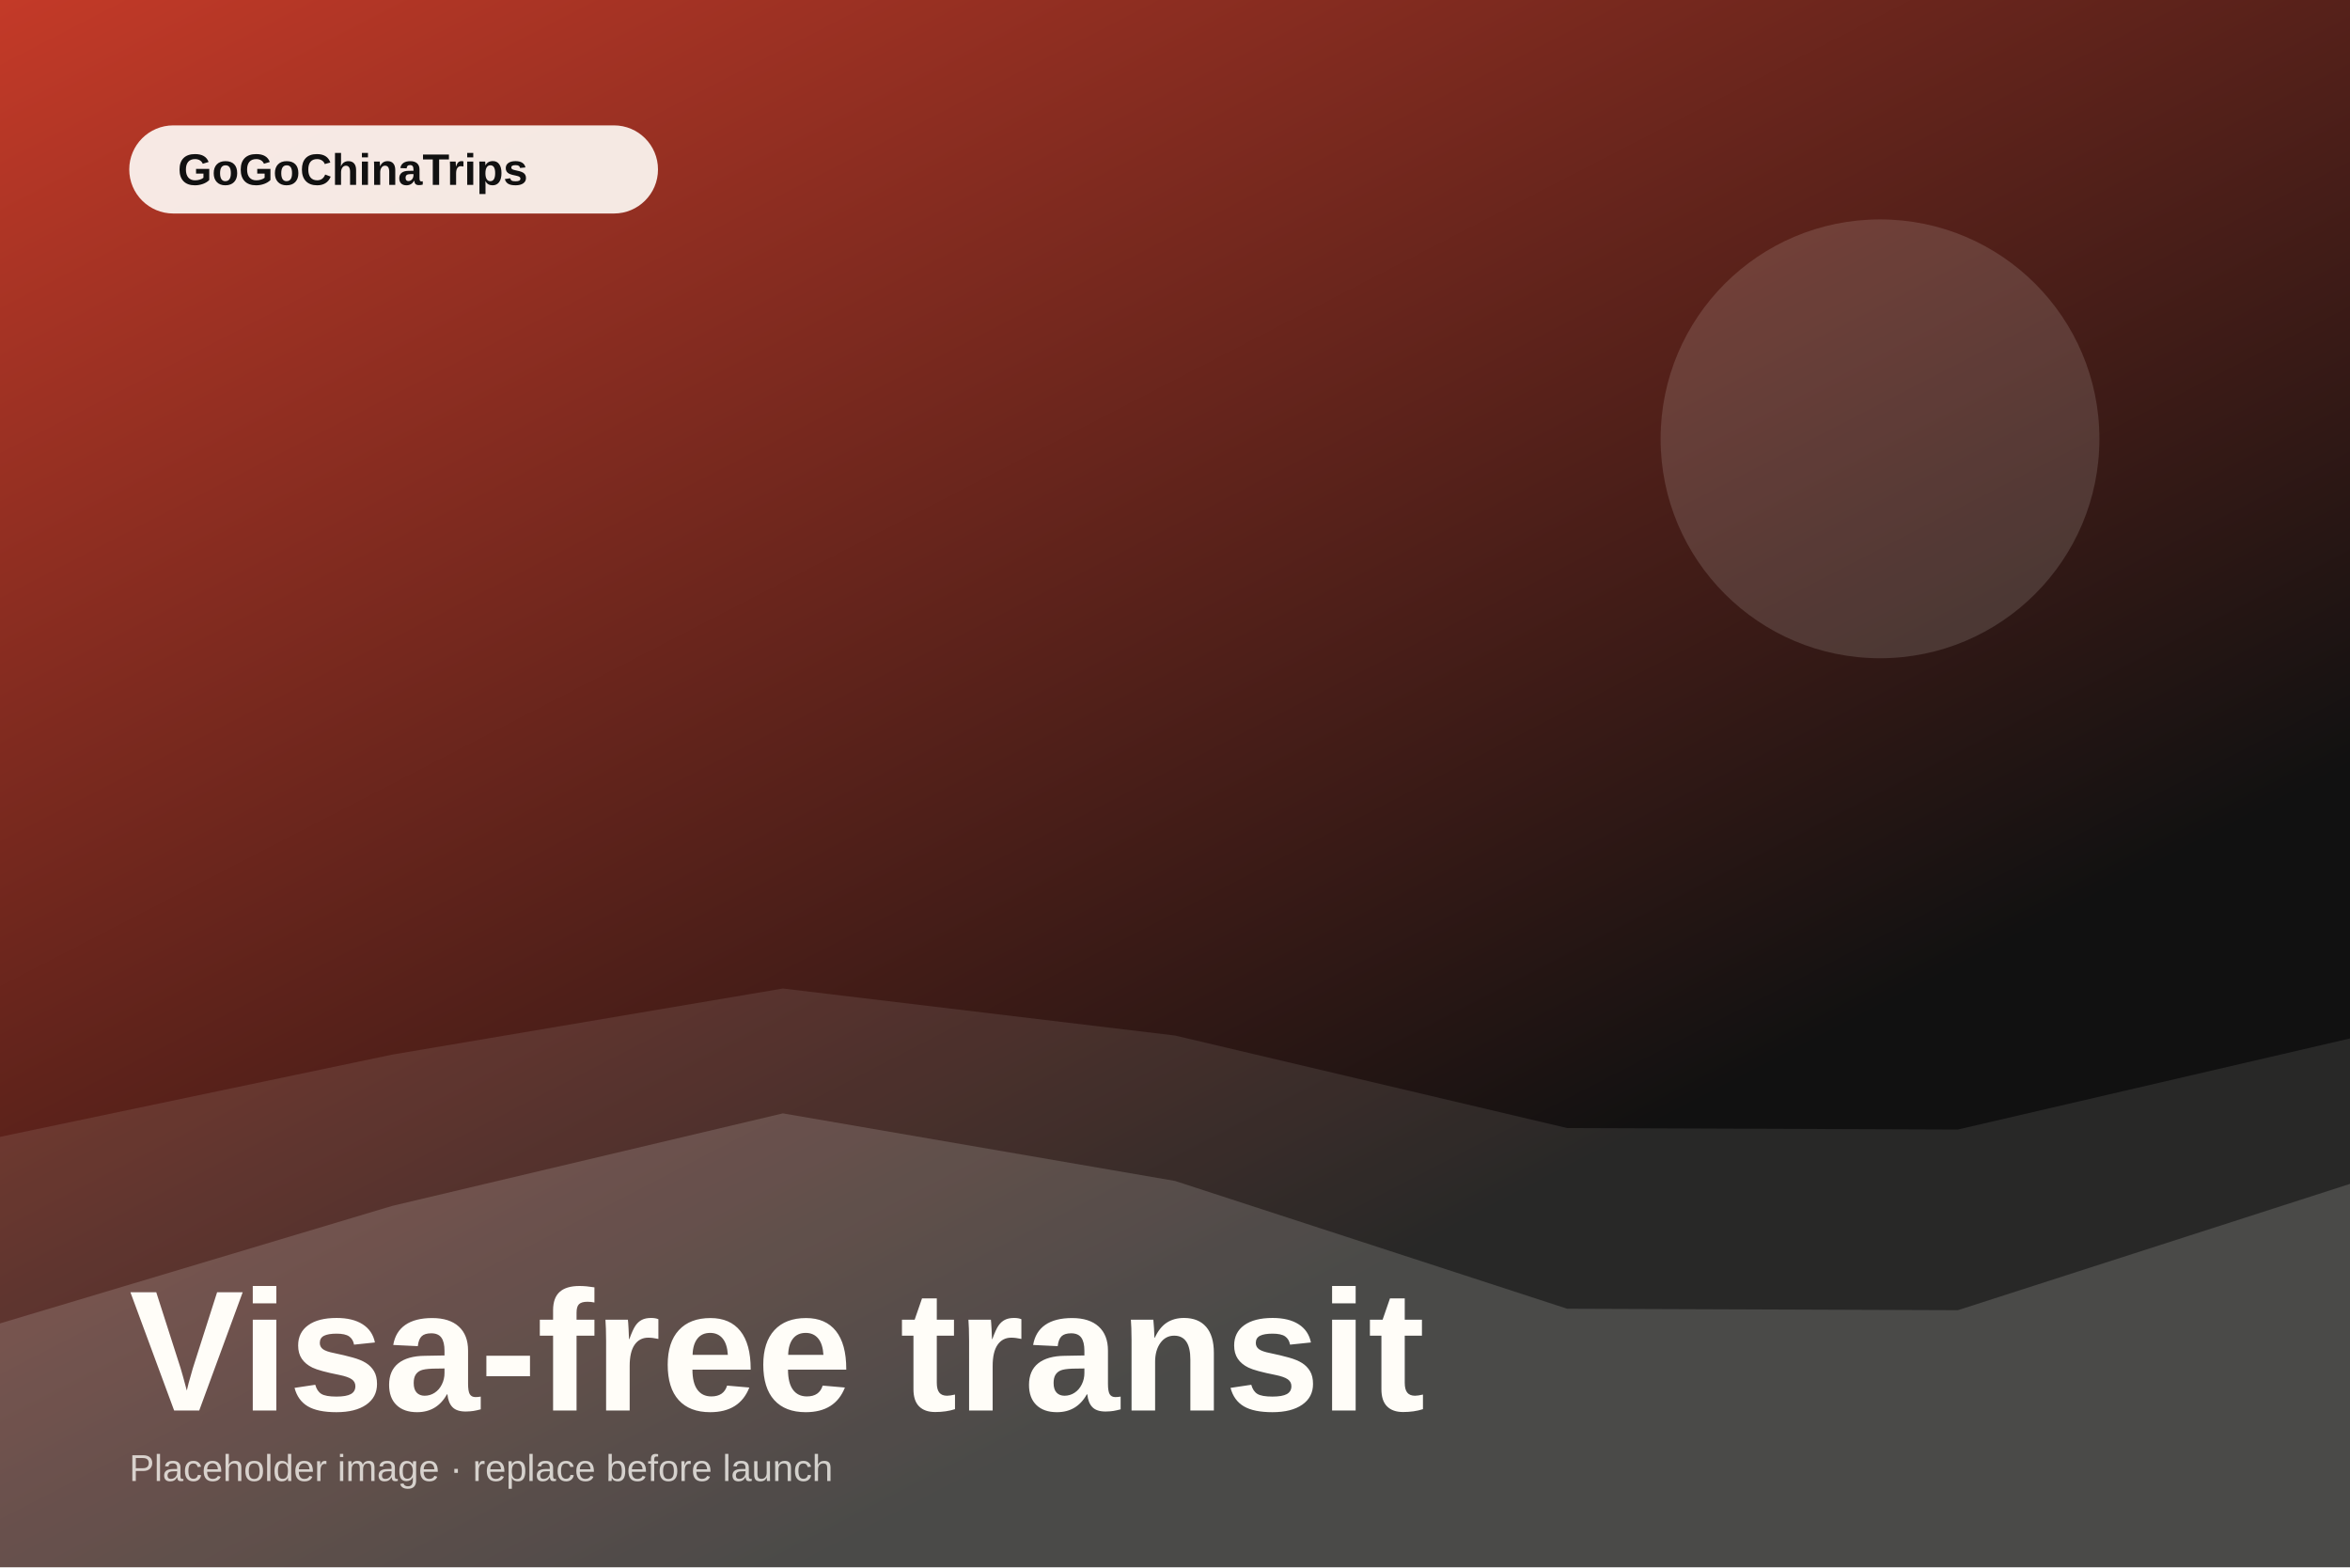
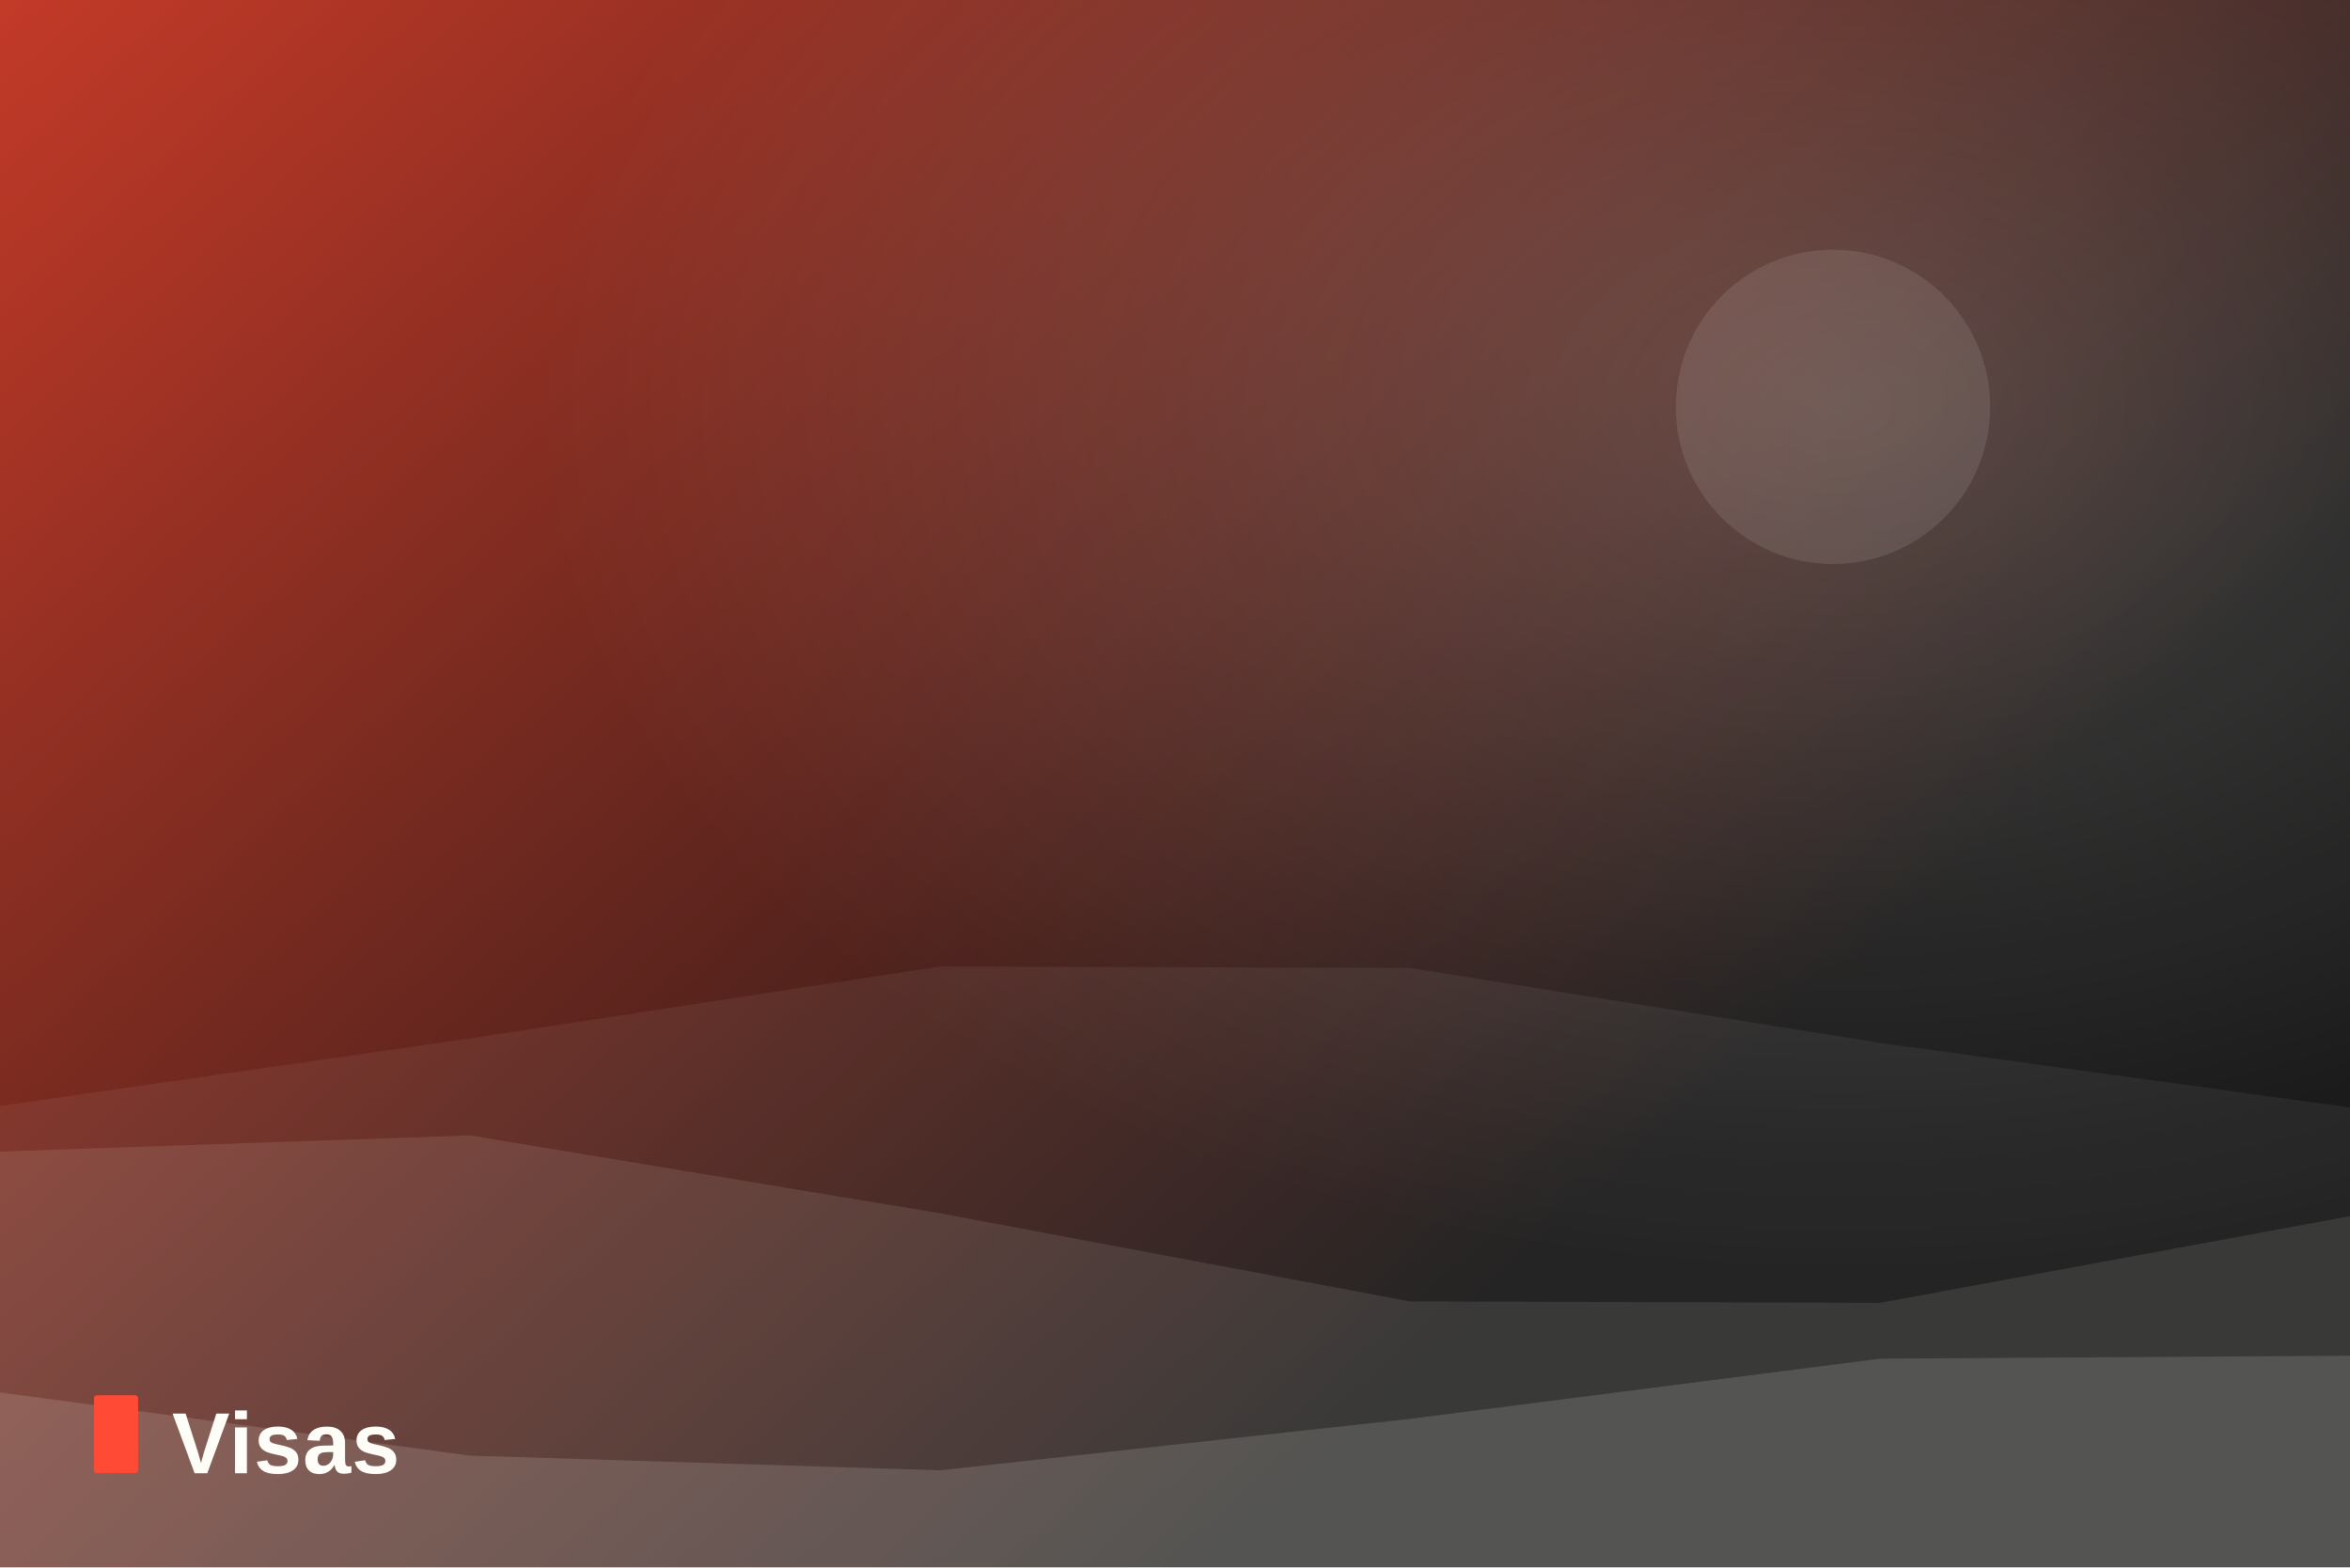
- <svg xmlns="http://www.w3.org/2000/svg" width="1600" height="1067" viewBox="0 0 1600 1067" role="img">
+ <svg xmlns="http://www.w3.org/2000/svg" width="1600" height="1067" viewBox="0 0 1600 1067" role="img" preserveAspectRatio="xMidYMid slice">
  <defs>
-     <linearGradient id="g" gradientTransform="rotate(51)">
+     <linearGradient id="g" gradientTransform="rotate(36)">
      <stop offset="0" stop-color="#C43A28" />
-       <stop offset="1" stop-color="#111111" />
+       <stop offset="1" stop-color="#161616" />
    </linearGradient>
+     <radialGradient id="glow" cx="78%" cy="26%" r="55%">
+       <stop offset="0" stop-color="#FFFDF8" stop-opacity="0.20" />
+       <stop offset="1" stop-color="#FFFDF8" stop-opacity="0" />
+     </radialGradient>
  </defs>
  <rect width="1600" height="1067" fill="url(#g)" />
-   <circle cx="1280" cy="298.76" r="149.38" fill="#FFFDF8" opacity="0.14" />
-   <polygon points="0,1067 0,774 267,718 533,673 800,705 1067,768 1333,769 1600,707 1600,1067" fill="#FFFDF8" opacity="0.1" />
-   <polygon points="0,1067 0,901 267,821 533,758 800,804 1067,891 1333,892 1600,806 1600,1067" fill="#FFFDF8" opacity="0.16" />
-   <rect x="88" y="85.36" width="360" height="60" rx="30" fill="#FFFDF8" opacity="0.9" />
-   <text x="121" y="125.86" font-family="Space Grotesk, Arial, sans-serif" font-size="30" font-weight="700" fill="#111111">GoGoChinaTrips</text>
-   <text x="88" y="960.3" font-family="Space Grotesk, Arial, sans-serif" font-size="117" font-weight="700" fill="#FFFDF8">Visa-free transit</text>
-   <text x="88" y="1008.3" font-family="Arial, sans-serif" font-size="25.5" fill="#FFFDF8" opacity="0.75">Placeholder image · replace before launch</text>
+   <rect width="1600" height="1067" fill="url(#glow)" />
+   <circle cx="1248" cy="277" r="107" fill="#FFFDF8" opacity="0.10" />
+   <polygon points="0,1067 0,753 320,707 640,658 960,659 1280,710 1600,754 1600,1067" fill="#FFFDF8" opacity="0.06" />
+   <polygon points="0,1067 0,784 320,773 640,826 960,886 1280,887 1600,828 1600,1067" fill="#FFFDF8" opacity="0.1" />
+   <polygon points="0,1067 0,948 320,991 640,1001 960,966 1280,925 1600,923 1600,1067" fill="#FFFDF8" opacity="0.14" />
+   <rect x="64" y="949.9" width="30" height="53" rx="2" fill="#FF4B35" />
+   <text x="117.1" y="1003" font-family="'Space Grotesk', Arial, sans-serif" font-size="59" font-weight="700" fill="#FFFDF8" letter-spacing="0.5">Visas</text>
</svg>
